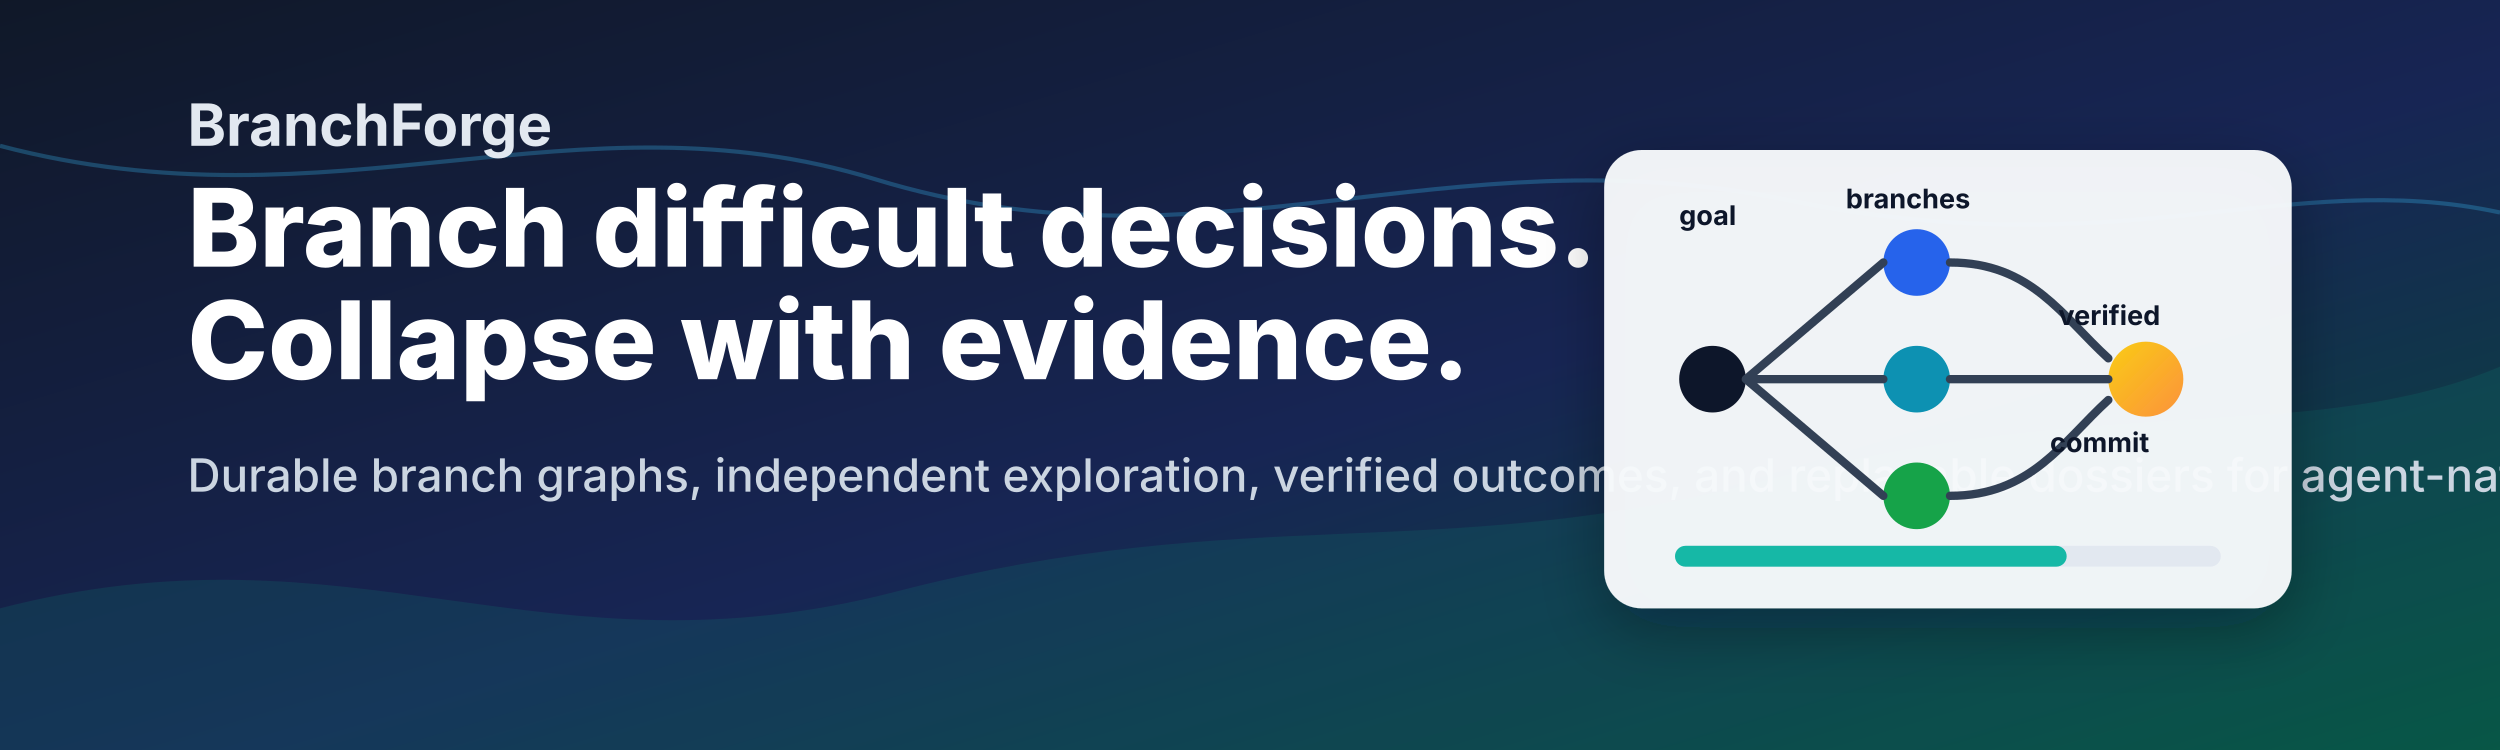
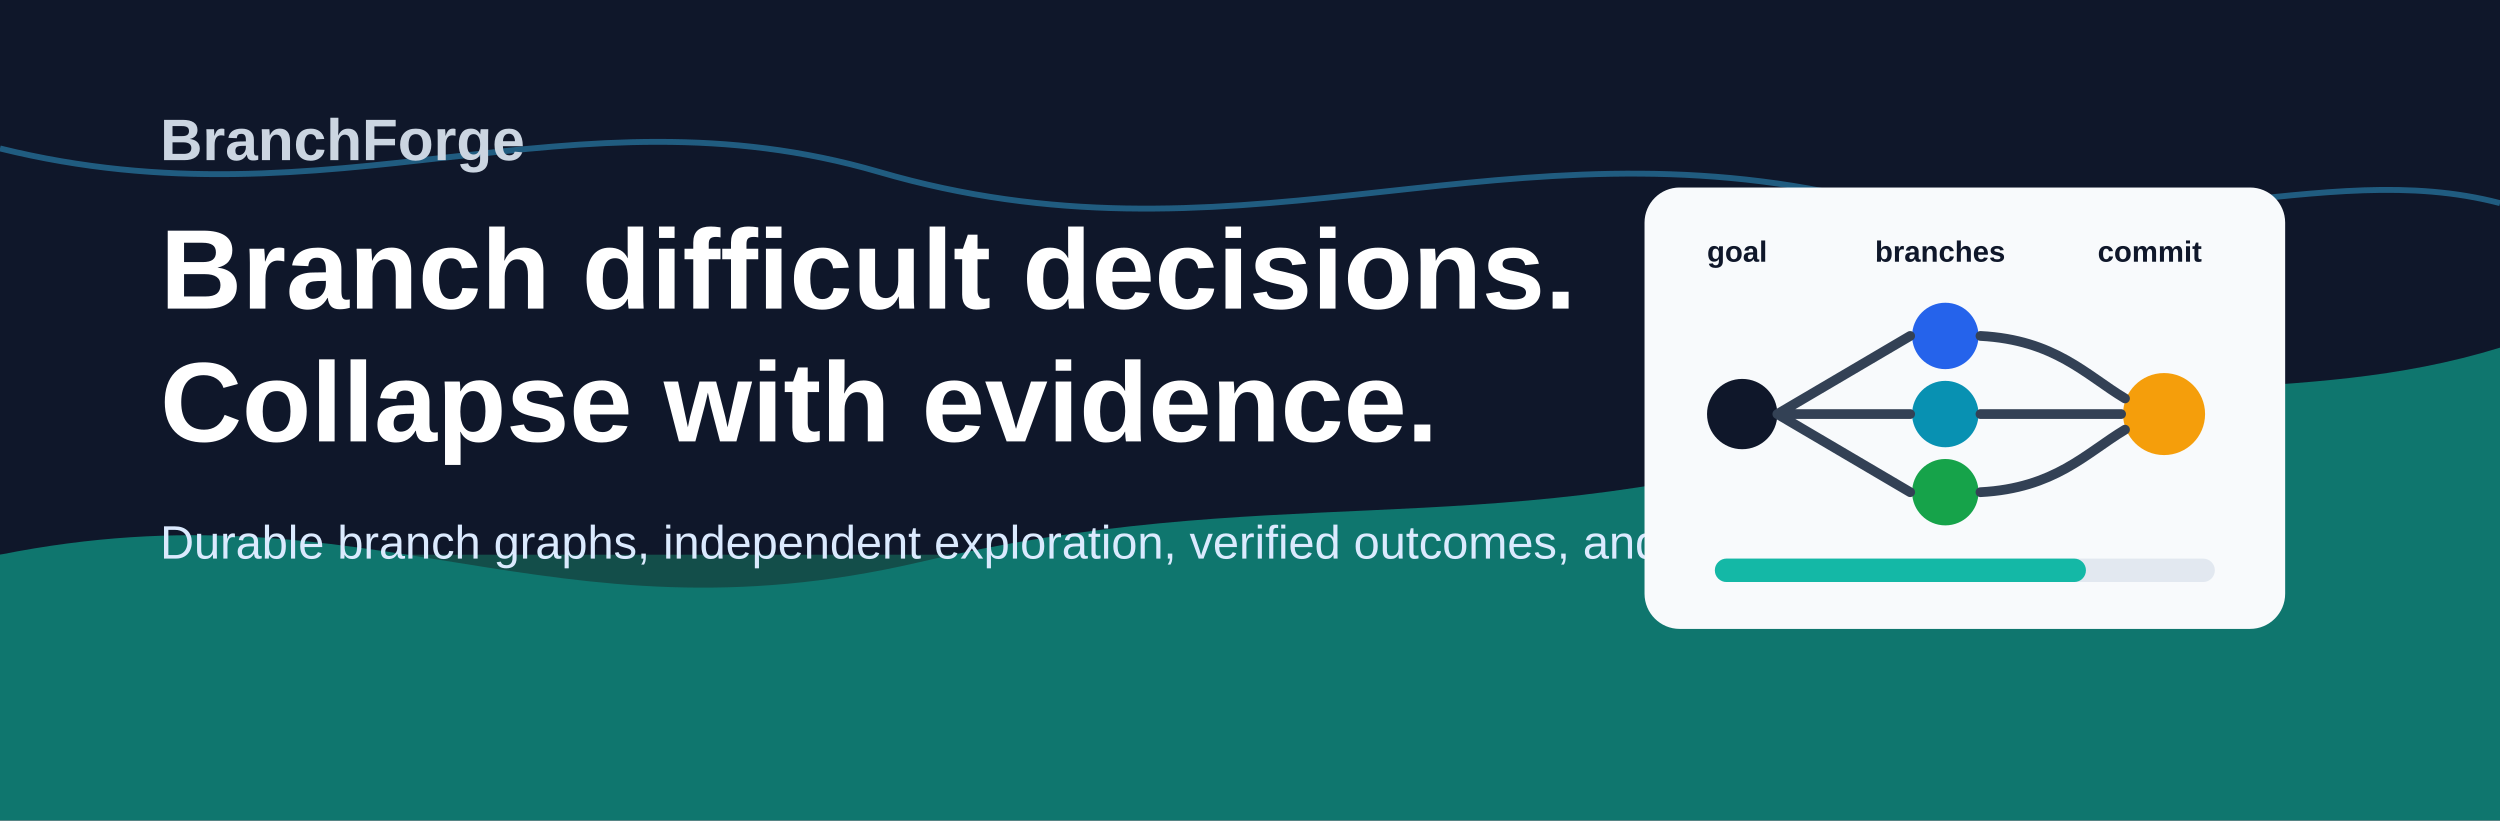
- <svg xmlns="http://www.w3.org/2000/svg" width="1200" height="360" viewBox="0 0 1200 360" role="img" aria-labelledby="title desc">
-   <defs>
-     <linearGradient id="bg" x1="0" y1="0" x2="1" y2="1">
-       <stop offset="0" stop-color="#101828" />
-       <stop offset="0.55" stop-color="#172554" />
-       <stop offset="1" stop-color="#064e3b" />
-     </linearGradient>
-     <linearGradient id="gold" x1="0" y1="0" x2="1" y2="1">
-       <stop offset="0" stop-color="#facc15" />
-       <stop offset="1" stop-color="#fb923c" />
-     </linearGradient>
-     <filter id="shadow" x="-20%" y="-20%" width="140%" height="140%">
-       <feDropShadow dx="0" dy="10" stdDeviation="16" flood-color="#020617" flood-opacity="0.35" />
-     </filter>
-   </defs>
-   <rect width="1200" height="360" rx="0" fill="url(#bg)" />
-   <path d="M0 292 C170 248 260 328 430 284 C600 240 690 272 850 230 C1010 188 1110 214 1200 176 L1200 360 L0 360 Z" fill="#0f766e" opacity="0.22" />
-   <path d="M0 70 C160 112 276 42 420 86 C580 135 692 62 858 96 C1018 129 1098 80 1200 102" fill="none" stroke="#38bdf8" stroke-width="2" opacity="0.28" />
-   <g transform="translate(90 70)">
-     <text x="0" y="0" fill="#e2e8f0" font-family="Inter, ui-sans-serif, system-ui, -apple-system, Segoe UI, sans-serif" font-size="28" font-weight="700" letter-spacing="0">BranchForge</text>
-     <text x="0" y="58" fill="#ffffff" font-family="Inter, ui-sans-serif, system-ui, -apple-system, Segoe UI, sans-serif" font-size="52" font-weight="800" letter-spacing="0">Branch difficult decisions.</text>
-     <text x="0" y="112" fill="#ffffff" font-family="Inter, ui-sans-serif, system-ui, -apple-system, Segoe UI, sans-serif" font-size="52" font-weight="800" letter-spacing="0">Collapse with evidence.</text>
-     <text x="0" y="166" fill="#cbd5e1" font-family="Inter, ui-sans-serif, system-ui, -apple-system, Segoe UI, sans-serif" font-size="22" font-weight="500" letter-spacing="0">Durable branch graphs, independent exploration, verified outcomes, and replayable dossiers for agent-native work.</text>
-   </g>
-   <g transform="translate(770 72)" filter="url(#shadow)">
-     <rect x="0" y="0" width="330" height="220" rx="18" fill="#f8fafc" opacity="0.96" />
-     <circle cx="52" cy="110" r="16" fill="#0f172a" />
-     <circle cx="150" cy="54" r="16" fill="#2563eb" />
-     <circle cx="150" cy="110" r="16" fill="#0891b2" />
-     <circle cx="150" cy="166" r="16" fill="#16a34a" />
-     <circle cx="260" cy="110" r="18" fill="url(#gold)" />
-     <path d="M68 110 L134 54 M68 110 L134 110 M68 110 L134 166 M166 54 C205 54 220 80 242 100 M166 110 L242 110 M166 166 C205 166 220 140 242 120" fill="none" stroke="#334155" stroke-width="4" stroke-linecap="round" />
-     <text x="36" y="36" fill="#0f172a" font-family="Inter, ui-sans-serif, system-ui, sans-serif" font-size="13" font-weight="700">goal</text>
-     <text x="116" y="28" fill="#0f172a" font-family="Inter, ui-sans-serif, system-ui, sans-serif" font-size="13" font-weight="700">branches</text>
-     <text x="218" y="84" fill="#0f172a" font-family="Inter, ui-sans-serif, system-ui, sans-serif" font-size="13" font-weight="700">verified</text>
-     <text x="214" y="145" fill="#0f172a" font-family="Inter, ui-sans-serif, system-ui, sans-serif" font-size="13" font-weight="700">commit</text>
-     <rect x="34" y="190" width="262" height="10" rx="5" fill="#e2e8f0" />
-     <rect x="34" y="190" width="188" height="10" rx="5" fill="#14b8a6" />
+ <svg xmlns="http://www.w3.org/2000/svg" width="1280" height="420" viewBox="0 0 1280 420" role="img" aria-labelledby="title desc">
+   <rect width="1280" height="420" fill="#0f172a" />
+   <rect x="0" y="284" width="1280" height="136" fill="#134e4a" />
+   <path d="M0 284 C190 246 280 332 470 288 C650 246 756 278 930 230 C1088 186 1176 210 1280 178 L1280 420 L0 420 Z" fill="#0f766e" />
+   <path d="M0 76 C170 118 292 42 450 88 C628 140 760 64 934 98 C1098 130 1188 80 1280 104" fill="none" stroke="#38bdf8" stroke-width="3" opacity="0.42" />
+   <text x="82" y="82" fill="#cbd5e1" font-family="Arial, Helvetica, sans-serif" font-size="30" font-weight="700">BranchForge</text>
+   <text x="82" y="158" fill="#ffffff" font-family="Arial, Helvetica, sans-serif" font-size="58" font-weight="700">Branch difficult decisions.</text>
+   <text x="82" y="226" fill="#ffffff" font-family="Arial, Helvetica, sans-serif" font-size="58" font-weight="700">Collapse with evidence.</text>
+   <text x="82" y="286" fill="#dbeafe" font-family="Arial, Helvetica, sans-serif" font-size="24">Durable branch graphs, independent exploration, verified outcomes, and replayable dossiers.</text>
+   <g transform="translate(842 96)">
+     <rect x="0" y="0" width="328" height="226" rx="18" fill="#f8fafc" />
+     <text x="32" y="38" fill="#0f172a" font-family="Arial, Helvetica, sans-serif" font-size="15" font-weight="700">goal</text>
+     <text x="118" y="38" fill="#0f172a" font-family="Arial, Helvetica, sans-serif" font-size="15" font-weight="700">branches</text>
+     <text x="232" y="38" fill="#0f172a" font-family="Arial, Helvetica, sans-serif" font-size="15" font-weight="700">commit</text>
+     <circle cx="50" cy="116" r="18" fill="#0f172a" />
+     <circle cx="154" cy="76" r="17" fill="#2563eb" />
+     <circle cx="154" cy="116" r="17" fill="#0891b2" />
+     <circle cx="154" cy="156" r="17" fill="#16a34a" />
+     <circle cx="266" cy="116" r="21" fill="#f59e0b" />
+     <path d="M68 116 L136 76 M68 116 L136 116 M68 116 L136 156 M172 76 C210 78 226 96 246 108 M172 116 L244 116 M172 156 C210 154 226 136 246 124" fill="none" stroke="#334155" stroke-width="5" stroke-linecap="round" />
+     <rect x="36" y="190" width="256" height="12" rx="6" fill="#e2e8f0" />
+     <rect x="36" y="190" width="190" height="12" rx="6" fill="#14b8a6" />
  </g>
</svg>
